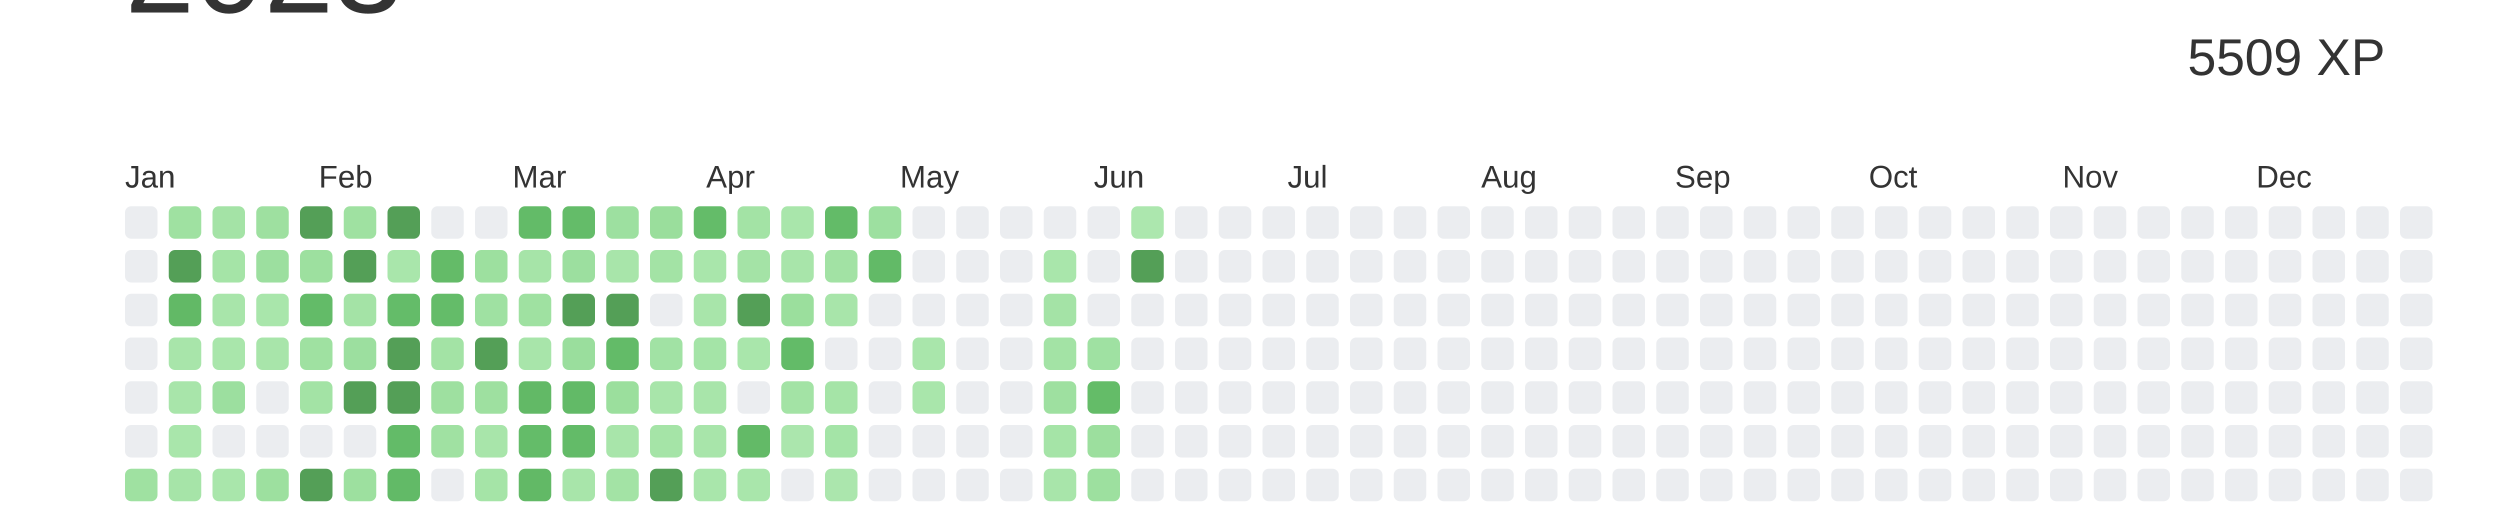
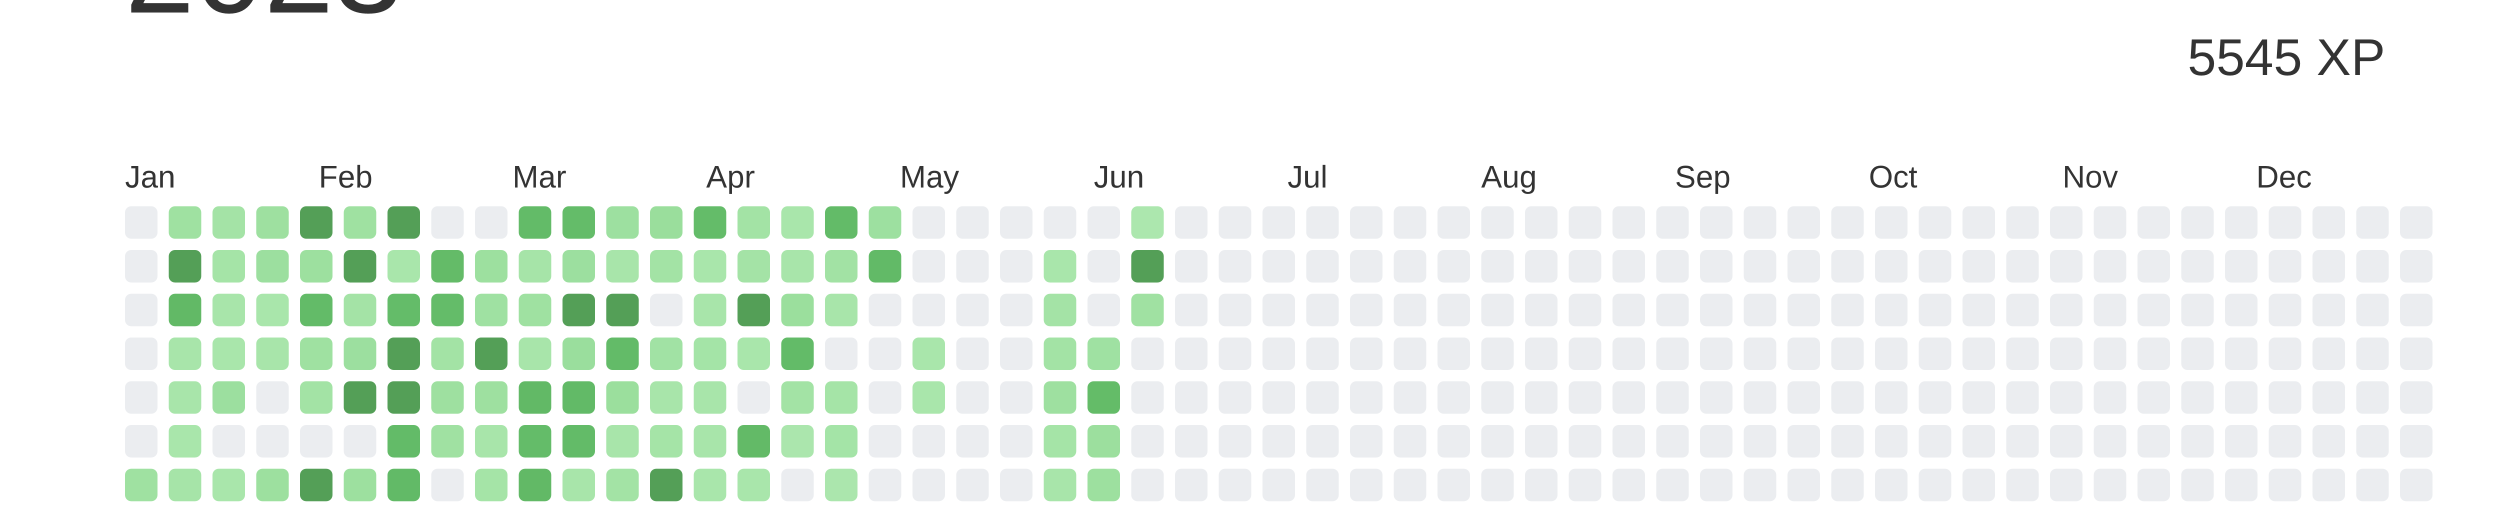
<svg xmlns="http://www.w3.org/2000/svg" baseProfile="full" height="42mm" version="1.1" viewBox="0,0,200,42" width="200mm">
  <defs />
  <rect fill="#ffffff" height="42" width="200" x="0" y="0" />
  <text alignment-baseline="hanging" fill="#333333" style="font-size:10.0px; font-family:Arial;" x="10" y="1">2023</text>
-   <text alignment-baseline="hanging" fill="#333333" style="font-size:4.125px; font-family:Arial;" x="175" y="6">5509 XP</text>
+   <text alignment-baseline="hanging" fill="#333333" style="font-size:4.125px; font-family:Arial;" x="175" y="6">5545 XP</text>
  <text fill="#333333" style="font-size:2.5px; font-family:Arial" x="10.0" y="15">Jan</text>
  <text fill="#333333" style="font-size:2.5px; font-family:Arial" x="25.5" y="15">Feb</text>
  <text fill="#333333" style="font-size:2.5px; font-family:Arial" x="41.0" y="15">Mar</text>
  <text fill="#333333" style="font-size:2.5px; font-family:Arial" x="56.5" y="15">Apr</text>
  <text fill="#333333" style="font-size:2.5px; font-family:Arial" x="72.0" y="15">May</text>
  <text fill="#333333" style="font-size:2.5px; font-family:Arial" x="87.5" y="15">Jun</text>
  <text fill="#333333" style="font-size:2.5px; font-family:Arial" x="103.0" y="15">Jul</text>
  <text fill="#333333" style="font-size:2.5px; font-family:Arial" x="118.5" y="15">Aug</text>
  <text fill="#333333" style="font-size:2.5px; font-family:Arial" x="134.0" y="15">Sep</text>
  <text fill="#333333" style="font-size:2.5px; font-family:Arial" x="149.5" y="15">Oct</text>
  <text fill="#333333" style="font-size:2.5px; font-family:Arial" x="165.0" y="15">Nov</text>
  <text fill="#333333" style="font-size:2.5px; font-family:Arial" x="180.5" y="15">Dec</text>
  <rect fill="#EBEDF0" height="2.6" rx="0.5" ry="0.5" width="2.6" x="10.0" y="16.5" />
  <rect fill="#EBEDF0" height="2.6" rx="0.5" ry="0.5" width="2.6" x="10.0" y="20.0" />
  <rect fill="#EBEDF0" height="2.6" rx="0.5" ry="0.5" width="2.6" x="10.0" y="23.5" />
  <rect fill="#EBEDF0" height="2.6" rx="0.5" ry="0.5" width="2.6" x="10.0" y="27.0" />
  <rect fill="#EBEDF0" height="2.6" rx="0.5" ry="0.5" width="2.6" x="10.0" y="30.5" />
  <rect fill="#EBEDF0" height="2.6" rx="0.5" ry="0.5" width="2.6" x="10.0" y="34.0" />
  <rect fill="#9fe1a1" height="2.6" rx="0.5" ry="0.5" width="2.6" x="10.0" y="37.5" />
  <rect fill="#9fe1a1" height="2.6" rx="0.5" ry="0.5" width="2.6" x="13.5" y="16.5" />
  <rect fill="#549F57" height="2.6" rx="0.5" ry="0.5" width="2.6" x="13.5" y="20.0" />
  <rect fill="#62b966" height="2.6" rx="0.5" ry="0.5" width="2.6" x="13.5" y="23.5" />
  <rect fill="#a8e5aa" height="2.6" rx="0.5" ry="0.5" width="2.6" x="13.5" y="27.0" />
  <rect fill="#a8e5aa" height="2.6" rx="0.5" ry="0.5" width="2.6" x="13.5" y="30.5" />
  <rect fill="#a9e6ab" height="2.6" rx="0.5" ry="0.5" width="2.6" x="13.5" y="34.0" />
  <rect fill="#a6e4a8" height="2.6" rx="0.5" ry="0.5" width="2.6" x="13.5" y="37.5" />
  <rect fill="#a4e3a6" height="2.6" rx="0.5" ry="0.5" width="2.6" x="17.0" y="16.5" />
  <rect fill="#a5e4a7" height="2.6" rx="0.5" ry="0.5" width="2.6" x="17.0" y="20.0" />
  <rect fill="#a8e5aa" height="2.6" rx="0.5" ry="0.5" width="2.6" x="17.0" y="23.5" />
  <rect fill="#a9e6ab" height="2.6" rx="0.5" ry="0.5" width="2.6" x="17.0" y="27.0" />
  <rect fill="#9cdf9f" height="2.6" rx="0.5" ry="0.5" width="2.6" x="17.0" y="30.5" />
  <rect fill="#EBEDF0" height="2.6" rx="0.5" ry="0.5" width="2.6" x="17.0" y="34.0" />
  <rect fill="#a9e6ab" height="2.6" rx="0.5" ry="0.5" width="2.6" x="17.0" y="37.5" />
  <rect fill="#9ee0a0" height="2.6" rx="0.5" ry="0.5" width="2.6" x="20.5" y="16.5" />
  <rect fill="#9cdf9f" height="2.6" rx="0.5" ry="0.5" width="2.6" x="20.5" y="20.0" />
  <rect fill="#a9e6ab" height="2.6" rx="0.5" ry="0.5" width="2.6" x="20.5" y="23.5" />
  <rect fill="#a8e5aa" height="2.6" rx="0.5" ry="0.5" width="2.6" x="20.5" y="27.0" />
  <rect fill="#EBEDF0" height="2.6" rx="0.5" ry="0.5" width="2.6" x="20.5" y="30.5" />
  <rect fill="#EBEDF0" height="2.6" rx="0.5" ry="0.5" width="2.6" x="20.5" y="34.0" />
  <rect fill="#9de09f" height="2.6" rx="0.5" ry="0.5" width="2.6" x="20.5" y="37.5" />
  <rect fill="#549F57" height="2.6" rx="0.5" ry="0.5" width="2.6" x="24.0" y="16.5" />
  <rect fill="#9de09f" height="2.6" rx="0.5" ry="0.5" width="2.6" x="24.0" y="20.0" />
  <rect fill="#63bb68" height="2.6" rx="0.5" ry="0.5" width="2.6" x="24.0" y="23.5" />
  <rect fill="#9fe1a1" height="2.6" rx="0.5" ry="0.5" width="2.6" x="24.0" y="27.0" />
  <rect fill="#a3e3a5" height="2.6" rx="0.5" ry="0.5" width="2.6" x="24.0" y="30.5" />
  <rect fill="#EBEDF0" height="2.6" rx="0.5" ry="0.5" width="2.6" x="24.0" y="34.0" />
  <rect fill="#549F57" height="2.6" rx="0.5" ry="0.5" width="2.6" x="24.0" y="37.5" />
  <rect fill="#9fe1a1" height="2.6" rx="0.5" ry="0.5" width="2.6" x="27.5" y="16.5" />
  <rect fill="#549F57" height="2.6" rx="0.5" ry="0.5" width="2.6" x="27.5" y="20.0" />
  <rect fill="#a4e3a6" height="2.6" rx="0.5" ry="0.5" width="2.6" x="27.5" y="23.5" />
  <rect fill="#9cdf9f" height="2.6" rx="0.5" ry="0.5" width="2.6" x="27.5" y="27.0" />
  <rect fill="#549F57" height="2.6" rx="0.5" ry="0.5" width="2.6" x="27.5" y="30.5" />
  <rect fill="#EBEDF0" height="2.6" rx="0.5" ry="0.5" width="2.6" x="27.5" y="34.0" />
  <rect fill="#9de09f" height="2.6" rx="0.5" ry="0.5" width="2.6" x="27.5" y="37.5" />
  <rect fill="#549F57" height="2.6" rx="0.5" ry="0.5" width="2.6" x="31.0" y="16.5" />
  <rect fill="#a9e6ab" height="2.6" rx="0.5" ry="0.5" width="2.6" x="31.0" y="20.0" />
  <rect fill="#64bc69" height="2.6" rx="0.5" ry="0.5" width="2.6" x="31.0" y="23.5" />
  <rect fill="#549F57" height="2.6" rx="0.5" ry="0.5" width="2.6" x="31.0" y="27.0" />
  <rect fill="#549F57" height="2.6" rx="0.5" ry="0.5" width="2.6" x="31.0" y="30.5" />
  <rect fill="#63bb68" height="2.6" rx="0.5" ry="0.5" width="2.6" x="31.0" y="34.0" />
  <rect fill="#62ba67" height="2.6" rx="0.5" ry="0.5" width="2.6" x="31.0" y="37.5" />
  <rect fill="#EBEDF0" height="2.6" rx="0.5" ry="0.5" width="2.6" x="34.5" y="16.5" />
  <rect fill="#64bb68" height="2.6" rx="0.5" ry="0.5" width="2.6" x="34.5" y="20.0" />
  <rect fill="#64bc69" height="2.6" rx="0.5" ry="0.5" width="2.6" x="34.5" y="23.5" />
  <rect fill="#a3e3a5" height="2.6" rx="0.5" ry="0.5" width="2.6" x="34.5" y="27.0" />
  <rect fill="#9ee0a0" height="2.6" rx="0.5" ry="0.5" width="2.6" x="34.5" y="30.5" />
  <rect fill="#a0e1a2" height="2.6" rx="0.5" ry="0.5" width="2.6" x="34.5" y="34.0" />
  <rect fill="#EBEDF0" height="2.6" rx="0.5" ry="0.5" width="2.6" x="34.5" y="37.5" />
  <rect fill="#EBEDF0" height="2.6" rx="0.5" ry="0.5" width="2.6" x="38.0" y="16.5" />
  <rect fill="#9de09f" height="2.6" rx="0.5" ry="0.5" width="2.6" x="38.0" y="20.0" />
  <rect fill="#9fe1a2" height="2.6" rx="0.5" ry="0.5" width="2.6" x="38.0" y="23.5" />
  <rect fill="#549F57" height="2.6" rx="0.5" ry="0.5" width="2.6" x="38.0" y="27.0" />
  <rect fill="#9ee0a0" height="2.6" rx="0.5" ry="0.5" width="2.6" x="38.0" y="30.5" />
  <rect fill="#a8e5aa" height="2.6" rx="0.5" ry="0.5" width="2.6" x="38.0" y="34.0" />
  <rect fill="#a5e4a7" height="2.6" rx="0.5" ry="0.5" width="2.6" x="38.0" y="37.5" />
  <rect fill="#63bb68" height="2.6" rx="0.5" ry="0.5" width="2.6" x="41.5" y="16.5" />
  <rect fill="#a6e4a8" height="2.6" rx="0.5" ry="0.5" width="2.6" x="41.5" y="20.0" />
  <rect fill="#9fe1a1" height="2.6" rx="0.5" ry="0.5" width="2.6" x="41.5" y="23.5" />
  <rect fill="#a8e5aa" height="2.6" rx="0.5" ry="0.5" width="2.6" x="41.5" y="27.0" />
  <rect fill="#62b966" height="2.6" rx="0.5" ry="0.5" width="2.6" x="41.5" y="30.5" />
  <rect fill="#64bc69" height="2.6" rx="0.5" ry="0.5" width="2.6" x="41.5" y="34.0" />
  <rect fill="#62b966" height="2.6" rx="0.5" ry="0.5" width="2.6" x="41.5" y="37.5" />
  <rect fill="#64bc69" height="2.6" rx="0.5" ry="0.5" width="2.6" x="45.0" y="16.5" />
  <rect fill="#9cdf9f" height="2.6" rx="0.5" ry="0.5" width="2.6" x="45.0" y="20.0" />
  <rect fill="#549F57" height="2.6" rx="0.5" ry="0.5" width="2.6" x="45.0" y="23.5" />
  <rect fill="#9ade9d" height="2.6" rx="0.5" ry="0.5" width="2.6" x="45.0" y="27.0" />
  <rect fill="#62ba67" height="2.6" rx="0.5" ry="0.5" width="2.6" x="45.0" y="30.5" />
  <rect fill="#63bb68" height="2.6" rx="0.5" ry="0.5" width="2.6" x="45.0" y="34.0" />
  <rect fill="#a8e5aa" height="2.6" rx="0.5" ry="0.5" width="2.6" x="45.0" y="37.5" />
  <rect fill="#9de0a0" height="2.6" rx="0.5" ry="0.5" width="2.6" x="48.5" y="16.5" />
  <rect fill="#a8e5aa" height="2.6" rx="0.5" ry="0.5" width="2.6" x="48.5" y="20.0" />
  <rect fill="#549F57" height="2.6" rx="0.5" ry="0.5" width="2.6" x="48.5" y="23.5" />
  <rect fill="#63bb68" height="2.6" rx="0.5" ry="0.5" width="2.6" x="48.5" y="27.0" />
  <rect fill="#9bdf9d" height="2.6" rx="0.5" ry="0.5" width="2.6" x="48.5" y="30.5" />
  <rect fill="#a8e5aa" height="2.6" rx="0.5" ry="0.5" width="2.6" x="48.5" y="34.0" />
  <rect fill="#a3e3a5" height="2.6" rx="0.5" ry="0.5" width="2.6" x="48.5" y="37.5" />
  <rect fill="#9ade9c" height="2.6" rx="0.5" ry="0.5" width="2.6" x="52.0" y="16.5" />
  <rect fill="#a3e3a5" height="2.6" rx="0.5" ry="0.5" width="2.6" x="52.0" y="20.0" />
  <rect fill="#EBEDF0" height="2.6" rx="0.5" ry="0.5" width="2.6" x="52.0" y="23.5" />
  <rect fill="#a1e2a4" height="2.6" rx="0.5" ry="0.5" width="2.6" x="52.0" y="27.0" />
  <rect fill="#a8e5aa" height="2.6" rx="0.5" ry="0.5" width="2.6" x="52.0" y="30.5" />
  <rect fill="#a5e4a7" height="2.6" rx="0.5" ry="0.5" width="2.6" x="52.0" y="34.0" />
  <rect fill="#549F57" height="2.6" rx="0.5" ry="0.5" width="2.6" x="52.0" y="37.5" />
  <rect fill="#64bc69" height="2.6" rx="0.5" ry="0.5" width="2.6" x="55.5" y="16.5" />
  <rect fill="#a9e6ab" height="2.6" rx="0.5" ry="0.5" width="2.6" x="55.5" y="20.0" />
  <rect fill="#a8e5aa" height="2.6" rx="0.5" ry="0.5" width="2.6" x="55.5" y="23.5" />
  <rect fill="#a4e4a7" height="2.6" rx="0.5" ry="0.5" width="2.6" x="55.5" y="27.0" />
  <rect fill="#a8e5aa" height="2.6" rx="0.5" ry="0.5" width="2.6" x="55.5" y="30.5" />
  <rect fill="#a8e5aa" height="2.6" rx="0.5" ry="0.5" width="2.6" x="55.5" y="34.0" />
  <rect fill="#a9e6ab" height="2.6" rx="0.5" ry="0.5" width="2.6" x="55.5" y="37.5" />
  <rect fill="#a3e3a5" height="2.6" rx="0.5" ry="0.5" width="2.6" x="59.0" y="16.5" />
  <rect fill="#a4e3a6" height="2.6" rx="0.5" ry="0.5" width="2.6" x="59.0" y="20.0" />
  <rect fill="#549F57" height="2.6" rx="0.5" ry="0.5" width="2.6" x="59.0" y="23.5" />
  <rect fill="#a9e6ab" height="2.6" rx="0.5" ry="0.5" width="2.6" x="59.0" y="27.0" />
  <rect fill="#EBEDF0" height="2.6" rx="0.5" ry="0.5" width="2.6" x="59.0" y="30.5" />
  <rect fill="#63ba67" height="2.6" rx="0.5" ry="0.5" width="2.6" x="59.0" y="34.0" />
  <rect fill="#a9e6ab" height="2.6" rx="0.5" ry="0.5" width="2.6" x="59.0" y="37.5" />
  <rect fill="#a9e6ab" height="2.6" rx="0.5" ry="0.5" width="2.6" x="62.5" y="16.5" />
  <rect fill="#a8e5aa" height="2.6" rx="0.5" ry="0.5" width="2.6" x="62.5" y="20.0" />
  <rect fill="#9bdf9d" height="2.6" rx="0.5" ry="0.5" width="2.6" x="62.5" y="23.5" />
  <rect fill="#63bb68" height="2.6" rx="0.5" ry="0.5" width="2.6" x="62.5" y="27.0" />
  <rect fill="#a3e3a5" height="2.6" rx="0.5" ry="0.5" width="2.6" x="62.5" y="30.5" />
  <rect fill="#abe6ad" height="2.6" rx="0.5" ry="0.5" width="2.6" x="62.5" y="34.0" />
  <rect fill="#EBEDF0" height="2.6" rx="0.5" ry="0.5" width="2.6" x="62.5" y="37.5" />
  <rect fill="#63bb68" height="2.6" rx="0.5" ry="0.5" width="2.6" x="66.0" y="16.5" />
  <rect fill="#a2e2a4" height="2.6" rx="0.5" ry="0.5" width="2.6" x="66.0" y="20.0" />
  <rect fill="#a8e5aa" height="2.6" rx="0.5" ry="0.5" width="2.6" x="66.0" y="23.5" />
  <rect fill="#EBEDF0" height="2.6" rx="0.5" ry="0.5" width="2.6" x="66.0" y="27.0" />
  <rect fill="#a5e4a7" height="2.6" rx="0.5" ry="0.5" width="2.6" x="66.0" y="30.5" />
  <rect fill="#a4e4a7" height="2.6" rx="0.5" ry="0.5" width="2.6" x="66.0" y="34.0" />
  <rect fill="#abe6ad" height="2.6" rx="0.5" ry="0.5" width="2.6" x="66.0" y="37.5" />
  <rect fill="#9de0a0" height="2.6" rx="0.5" ry="0.5" width="2.6" x="69.5" y="16.5" />
  <rect fill="#62ba67" height="2.6" rx="0.5" ry="0.5" width="2.6" x="69.5" y="20.0" />
  <rect fill="#EBEDF0" height="2.6" rx="0.5" ry="0.5" width="2.6" x="69.5" y="23.5" />
  <rect fill="#EBEDF0" height="2.6" rx="0.5" ry="0.5" width="2.6" x="69.5" y="27.0" />
  <rect fill="#EBEDF0" height="2.6" rx="0.5" ry="0.5" width="2.6" x="69.5" y="30.5" />
  <rect fill="#EBEDF0" height="2.6" rx="0.5" ry="0.5" width="2.6" x="69.5" y="34.0" />
  <rect fill="#EBEDF0" height="2.6" rx="0.5" ry="0.5" width="2.6" x="69.5" y="37.5" />
  <rect fill="#EBEDF0" height="2.6" rx="0.5" ry="0.5" width="2.6" x="73.0" y="16.5" />
  <rect fill="#EBEDF0" height="2.6" rx="0.5" ry="0.5" width="2.6" x="73.0" y="20.0" />
  <rect fill="#EBEDF0" height="2.6" rx="0.5" ry="0.5" width="2.6" x="73.0" y="23.5" />
  <rect fill="#a9e6ab" height="2.6" rx="0.5" ry="0.5" width="2.6" x="73.0" y="27.0" />
  <rect fill="#a9e6ab" height="2.6" rx="0.5" ry="0.5" width="2.6" x="73.0" y="30.5" />
  <rect fill="#EBEDF0" height="2.6" rx="0.5" ry="0.5" width="2.6" x="73.0" y="34.0" />
  <rect fill="#EBEDF0" height="2.6" rx="0.5" ry="0.5" width="2.6" x="73.0" y="37.5" />
  <rect fill="#EBEDF0" height="2.6" rx="0.5" ry="0.5" width="2.6" x="76.5" y="16.5" />
  <rect fill="#EBEDF0" height="2.6" rx="0.5" ry="0.5" width="2.6" x="76.5" y="20.0" />
  <rect fill="#EBEDF0" height="2.6" rx="0.5" ry="0.5" width="2.6" x="76.5" y="23.5" />
  <rect fill="#EBEDF0" height="2.6" rx="0.5" ry="0.5" width="2.6" x="76.5" y="27.0" />
  <rect fill="#EBEDF0" height="2.6" rx="0.5" ry="0.5" width="2.6" x="76.5" y="30.5" />
  <rect fill="#EBEDF0" height="2.6" rx="0.5" ry="0.5" width="2.6" x="76.5" y="34.0" />
  <rect fill="#EBEDF0" height="2.6" rx="0.5" ry="0.5" width="2.6" x="76.5" y="37.5" />
  <rect fill="#EBEDF0" height="2.6" rx="0.5" ry="0.5" width="2.6" x="80.0" y="16.5" />
  <rect fill="#EBEDF0" height="2.6" rx="0.5" ry="0.5" width="2.6" x="80.0" y="20.0" />
  <rect fill="#EBEDF0" height="2.6" rx="0.5" ry="0.5" width="2.6" x="80.0" y="23.5" />
  <rect fill="#EBEDF0" height="2.6" rx="0.5" ry="0.5" width="2.6" x="80.0" y="27.0" />
  <rect fill="#EBEDF0" height="2.6" rx="0.5" ry="0.5" width="2.6" x="80.0" y="30.5" />
  <rect fill="#EBEDF0" height="2.6" rx="0.5" ry="0.5" width="2.6" x="80.0" y="34.0" />
  <rect fill="#EBEDF0" height="2.6" rx="0.5" ry="0.5" width="2.6" x="80.0" y="37.5" />
  <rect fill="#EBEDF0" height="2.6" rx="0.5" ry="0.5" width="2.6" x="83.5" y="16.5" />
  <rect fill="#a9e6ab" height="2.6" rx="0.5" ry="0.5" width="2.6" x="83.5" y="20.0" />
  <rect fill="#a4e3a6" height="2.6" rx="0.5" ry="0.5" width="2.6" x="83.5" y="23.5" />
  <rect fill="#a3e3a5" height="2.6" rx="0.5" ry="0.5" width="2.6" x="83.5" y="27.0" />
  <rect fill="#9ee0a0" height="2.6" rx="0.5" ry="0.5" width="2.6" x="83.5" y="30.5" />
  <rect fill="#a5e4a7" height="2.6" rx="0.5" ry="0.5" width="2.6" x="83.5" y="34.0" />
  <rect fill="#a8e5aa" height="2.6" rx="0.5" ry="0.5" width="2.6" x="83.5" y="37.5" />
  <rect fill="#EBEDF0" height="2.6" rx="0.5" ry="0.5" width="2.6" x="87.0" y="16.5" />
  <rect fill="#EBEDF0" height="2.6" rx="0.5" ry="0.5" width="2.6" x="87.0" y="20.0" />
  <rect fill="#EBEDF0" height="2.6" rx="0.5" ry="0.5" width="2.6" x="87.0" y="23.5" />
  <rect fill="#9fe1a2" height="2.6" rx="0.5" ry="0.5" width="2.6" x="87.0" y="27.0" />
  <rect fill="#64bc68" height="2.6" rx="0.5" ry="0.5" width="2.6" x="87.0" y="30.5" />
  <rect fill="#9cdf9e" height="2.6" rx="0.5" ry="0.5" width="2.6" x="87.0" y="34.0" />
  <rect fill="#9de09f" height="2.6" rx="0.5" ry="0.5" width="2.6" x="87.0" y="37.5" />
  <rect fill="#ace7ae" height="2.6" rx="0.5" ry="0.5" width="2.6" x="90.5" y="16.5" />
  <rect fill="#549F57" height="2.6" rx="0.5" ry="0.5" width="2.6" x="90.5" y="20.0" />
-   <rect fill="#EBEDF0" height="2.6" rx="0.5" ry="0.5" width="2.6" x="90.5" y="23.5" />
+   <rect fill="#a0e1a2" height="2.6" rx="0.5" ry="0.5" width="2.6" x="90.5" y="23.5" />
  <rect fill="#EBEDF0" height="2.6" rx="0.5" ry="0.5" width="2.6" x="90.5" y="27.0" />
  <rect fill="#EBEDF0" height="2.6" rx="0.5" ry="0.5" width="2.6" x="90.5" y="30.5" />
  <rect fill="#EBEDF0" height="2.6" rx="0.5" ry="0.5" width="2.6" x="90.5" y="34.0" />
  <rect fill="#EBEDF0" height="2.6" rx="0.5" ry="0.5" width="2.6" x="90.5" y="37.5" />
  <rect fill="#EBEDF0" height="2.6" rx="0.5" ry="0.5" width="2.6" x="94.0" y="16.5" />
  <rect fill="#EBEDF0" height="2.6" rx="0.5" ry="0.5" width="2.6" x="94.0" y="20.0" />
  <rect fill="#EBEDF0" height="2.6" rx="0.5" ry="0.5" width="2.6" x="94.0" y="23.5" />
  <rect fill="#EBEDF0" height="2.6" rx="0.5" ry="0.5" width="2.6" x="94.0" y="27.0" />
  <rect fill="#EBEDF0" height="2.6" rx="0.5" ry="0.5" width="2.6" x="94.0" y="30.5" />
  <rect fill="#EBEDF0" height="2.6" rx="0.5" ry="0.5" width="2.6" x="94.0" y="34.0" />
  <rect fill="#EBEDF0" height="2.6" rx="0.5" ry="0.5" width="2.6" x="94.0" y="37.5" />
  <rect fill="#EBEDF0" height="2.6" rx="0.5" ry="0.5" width="2.6" x="97.5" y="16.5" />
  <rect fill="#EBEDF0" height="2.6" rx="0.5" ry="0.5" width="2.6" x="97.5" y="20.0" />
  <rect fill="#EBEDF0" height="2.6" rx="0.5" ry="0.5" width="2.6" x="97.5" y="23.5" />
  <rect fill="#EBEDF0" height="2.6" rx="0.5" ry="0.5" width="2.6" x="97.5" y="27.0" />
  <rect fill="#EBEDF0" height="2.6" rx="0.5" ry="0.5" width="2.6" x="97.5" y="30.5" />
  <rect fill="#EBEDF0" height="2.6" rx="0.5" ry="0.5" width="2.6" x="97.5" y="34.0" />
  <rect fill="#EBEDF0" height="2.6" rx="0.5" ry="0.5" width="2.6" x="97.5" y="37.5" />
  <rect fill="#EBEDF0" height="2.6" rx="0.5" ry="0.5" width="2.6" x="101.0" y="16.5" />
  <rect fill="#EBEDF0" height="2.6" rx="0.5" ry="0.5" width="2.6" x="101.0" y="20.0" />
  <rect fill="#EBEDF0" height="2.6" rx="0.5" ry="0.5" width="2.6" x="101.0" y="23.5" />
  <rect fill="#EBEDF0" height="2.6" rx="0.5" ry="0.5" width="2.6" x="101.0" y="27.0" />
  <rect fill="#EBEDF0" height="2.6" rx="0.5" ry="0.5" width="2.6" x="101.0" y="30.5" />
  <rect fill="#EBEDF0" height="2.6" rx="0.5" ry="0.5" width="2.6" x="101.0" y="34.0" />
  <rect fill="#EBEDF0" height="2.6" rx="0.5" ry="0.5" width="2.6" x="101.0" y="37.5" />
  <rect fill="#EBEDF0" height="2.6" rx="0.5" ry="0.5" width="2.6" x="104.5" y="16.5" />
  <rect fill="#EBEDF0" height="2.6" rx="0.5" ry="0.5" width="2.6" x="104.5" y="20.0" />
  <rect fill="#EBEDF0" height="2.6" rx="0.5" ry="0.5" width="2.6" x="104.5" y="23.5" />
  <rect fill="#EBEDF0" height="2.6" rx="0.5" ry="0.5" width="2.6" x="104.5" y="27.0" />
  <rect fill="#EBEDF0" height="2.6" rx="0.5" ry="0.5" width="2.6" x="104.5" y="30.5" />
  <rect fill="#EBEDF0" height="2.6" rx="0.5" ry="0.5" width="2.6" x="104.5" y="34.0" />
  <rect fill="#EBEDF0" height="2.6" rx="0.5" ry="0.5" width="2.6" x="104.5" y="37.5" />
  <rect fill="#EBEDF0" height="2.6" rx="0.5" ry="0.5" width="2.6" x="108.0" y="16.5" />
  <rect fill="#EBEDF0" height="2.6" rx="0.5" ry="0.5" width="2.6" x="108.0" y="20.0" />
  <rect fill="#EBEDF0" height="2.6" rx="0.5" ry="0.5" width="2.6" x="108.0" y="23.5" />
  <rect fill="#EBEDF0" height="2.6" rx="0.5" ry="0.5" width="2.6" x="108.0" y="27.0" />
  <rect fill="#EBEDF0" height="2.6" rx="0.5" ry="0.5" width="2.6" x="108.0" y="30.5" />
  <rect fill="#EBEDF0" height="2.6" rx="0.5" ry="0.5" width="2.6" x="108.0" y="34.0" />
  <rect fill="#EBEDF0" height="2.6" rx="0.5" ry="0.5" width="2.6" x="108.0" y="37.5" />
  <rect fill="#EBEDF0" height="2.6" rx="0.5" ry="0.5" width="2.6" x="111.5" y="16.5" />
  <rect fill="#EBEDF0" height="2.6" rx="0.5" ry="0.5" width="2.6" x="111.5" y="20.0" />
  <rect fill="#EBEDF0" height="2.6" rx="0.5" ry="0.5" width="2.6" x="111.5" y="23.5" />
  <rect fill="#EBEDF0" height="2.6" rx="0.5" ry="0.5" width="2.6" x="111.5" y="27.0" />
  <rect fill="#EBEDF0" height="2.6" rx="0.5" ry="0.5" width="2.6" x="111.5" y="30.5" />
  <rect fill="#EBEDF0" height="2.6" rx="0.5" ry="0.5" width="2.6" x="111.5" y="34.0" />
  <rect fill="#EBEDF0" height="2.6" rx="0.5" ry="0.5" width="2.6" x="111.5" y="37.5" />
  <rect fill="#EBEDF0" height="2.6" rx="0.5" ry="0.5" width="2.6" x="115.0" y="16.5" />
  <rect fill="#EBEDF0" height="2.6" rx="0.5" ry="0.5" width="2.6" x="115.0" y="20.0" />
  <rect fill="#EBEDF0" height="2.6" rx="0.5" ry="0.5" width="2.6" x="115.0" y="23.5" />
  <rect fill="#EBEDF0" height="2.6" rx="0.5" ry="0.5" width="2.6" x="115.0" y="27.0" />
  <rect fill="#EBEDF0" height="2.6" rx="0.5" ry="0.5" width="2.6" x="115.0" y="30.5" />
  <rect fill="#EBEDF0" height="2.6" rx="0.5" ry="0.5" width="2.6" x="115.0" y="34.0" />
  <rect fill="#EBEDF0" height="2.6" rx="0.5" ry="0.5" width="2.6" x="115.0" y="37.5" />
  <rect fill="#EBEDF0" height="2.6" rx="0.5" ry="0.5" width="2.6" x="118.5" y="16.5" />
  <rect fill="#EBEDF0" height="2.6" rx="0.5" ry="0.5" width="2.6" x="118.5" y="20.0" />
  <rect fill="#EBEDF0" height="2.6" rx="0.5" ry="0.5" width="2.6" x="118.5" y="23.5" />
  <rect fill="#EBEDF0" height="2.6" rx="0.5" ry="0.5" width="2.6" x="118.5" y="27.0" />
  <rect fill="#EBEDF0" height="2.6" rx="0.5" ry="0.5" width="2.6" x="118.5" y="30.5" />
  <rect fill="#EBEDF0" height="2.6" rx="0.5" ry="0.5" width="2.6" x="118.5" y="34.0" />
  <rect fill="#EBEDF0" height="2.6" rx="0.5" ry="0.5" width="2.6" x="118.5" y="37.5" />
  <rect fill="#EBEDF0" height="2.6" rx="0.5" ry="0.5" width="2.6" x="122.0" y="16.5" />
  <rect fill="#EBEDF0" height="2.6" rx="0.5" ry="0.5" width="2.6" x="122.0" y="20.0" />
  <rect fill="#EBEDF0" height="2.6" rx="0.5" ry="0.5" width="2.6" x="122.0" y="23.5" />
  <rect fill="#EBEDF0" height="2.6" rx="0.5" ry="0.5" width="2.6" x="122.0" y="27.0" />
  <rect fill="#EBEDF0" height="2.6" rx="0.5" ry="0.5" width="2.6" x="122.0" y="30.5" />
  <rect fill="#EBEDF0" height="2.6" rx="0.5" ry="0.5" width="2.6" x="122.0" y="34.0" />
  <rect fill="#EBEDF0" height="2.6" rx="0.5" ry="0.5" width="2.6" x="122.0" y="37.5" />
  <rect fill="#EBEDF0" height="2.6" rx="0.5" ry="0.5" width="2.6" x="125.5" y="16.5" />
  <rect fill="#EBEDF0" height="2.6" rx="0.5" ry="0.5" width="2.6" x="125.5" y="20.0" />
  <rect fill="#EBEDF0" height="2.6" rx="0.5" ry="0.5" width="2.6" x="125.5" y="23.5" />
  <rect fill="#EBEDF0" height="2.6" rx="0.5" ry="0.5" width="2.6" x="125.5" y="27.0" />
  <rect fill="#EBEDF0" height="2.6" rx="0.5" ry="0.5" width="2.6" x="125.5" y="30.5" />
  <rect fill="#EBEDF0" height="2.6" rx="0.5" ry="0.5" width="2.6" x="125.5" y="34.0" />
  <rect fill="#EBEDF0" height="2.6" rx="0.5" ry="0.5" width="2.6" x="125.5" y="37.5" />
  <rect fill="#EBEDF0" height="2.6" rx="0.5" ry="0.5" width="2.6" x="129.0" y="16.5" />
  <rect fill="#EBEDF0" height="2.6" rx="0.5" ry="0.5" width="2.6" x="129.0" y="20.0" />
  <rect fill="#EBEDF0" height="2.6" rx="0.5" ry="0.5" width="2.6" x="129.0" y="23.5" />
  <rect fill="#EBEDF0" height="2.6" rx="0.5" ry="0.5" width="2.6" x="129.0" y="27.0" />
  <rect fill="#EBEDF0" height="2.6" rx="0.5" ry="0.5" width="2.6" x="129.0" y="30.5" />
  <rect fill="#EBEDF0" height="2.6" rx="0.5" ry="0.5" width="2.6" x="129.0" y="34.0" />
  <rect fill="#EBEDF0" height="2.6" rx="0.5" ry="0.5" width="2.6" x="129.0" y="37.5" />
  <rect fill="#EBEDF0" height="2.6" rx="0.5" ry="0.5" width="2.6" x="132.5" y="16.5" />
  <rect fill="#EBEDF0" height="2.6" rx="0.5" ry="0.5" width="2.6" x="132.5" y="20.0" />
  <rect fill="#EBEDF0" height="2.6" rx="0.5" ry="0.5" width="2.6" x="132.5" y="23.5" />
  <rect fill="#EBEDF0" height="2.6" rx="0.5" ry="0.5" width="2.6" x="132.5" y="27.0" />
  <rect fill="#EBEDF0" height="2.6" rx="0.5" ry="0.5" width="2.6" x="132.5" y="30.5" />
  <rect fill="#EBEDF0" height="2.6" rx="0.5" ry="0.5" width="2.6" x="132.5" y="34.0" />
  <rect fill="#EBEDF0" height="2.6" rx="0.5" ry="0.5" width="2.6" x="132.5" y="37.5" />
  <rect fill="#EBEDF0" height="2.6" rx="0.5" ry="0.5" width="2.6" x="136.0" y="16.5" />
  <rect fill="#EBEDF0" height="2.6" rx="0.5" ry="0.5" width="2.6" x="136.0" y="20.0" />
  <rect fill="#EBEDF0" height="2.6" rx="0.5" ry="0.5" width="2.6" x="136.0" y="23.5" />
  <rect fill="#EBEDF0" height="2.6" rx="0.5" ry="0.5" width="2.6" x="136.0" y="27.0" />
  <rect fill="#EBEDF0" height="2.6" rx="0.5" ry="0.5" width="2.6" x="136.0" y="30.5" />
  <rect fill="#EBEDF0" height="2.6" rx="0.5" ry="0.5" width="2.6" x="136.0" y="34.0" />
  <rect fill="#EBEDF0" height="2.6" rx="0.5" ry="0.5" width="2.6" x="136.0" y="37.5" />
  <rect fill="#EBEDF0" height="2.6" rx="0.5" ry="0.5" width="2.6" x="139.5" y="16.5" />
  <rect fill="#EBEDF0" height="2.6" rx="0.5" ry="0.5" width="2.6" x="139.5" y="20.0" />
  <rect fill="#EBEDF0" height="2.6" rx="0.5" ry="0.5" width="2.6" x="139.5" y="23.5" />
  <rect fill="#EBEDF0" height="2.6" rx="0.5" ry="0.5" width="2.6" x="139.5" y="27.0" />
  <rect fill="#EBEDF0" height="2.6" rx="0.5" ry="0.5" width="2.6" x="139.5" y="30.5" />
  <rect fill="#EBEDF0" height="2.6" rx="0.5" ry="0.5" width="2.6" x="139.5" y="34.0" />
  <rect fill="#EBEDF0" height="2.6" rx="0.5" ry="0.5" width="2.6" x="139.5" y="37.5" />
  <rect fill="#EBEDF0" height="2.6" rx="0.5" ry="0.5" width="2.6" x="143.0" y="16.5" />
  <rect fill="#EBEDF0" height="2.6" rx="0.5" ry="0.5" width="2.6" x="143.0" y="20.0" />
  <rect fill="#EBEDF0" height="2.6" rx="0.5" ry="0.5" width="2.6" x="143.0" y="23.5" />
  <rect fill="#EBEDF0" height="2.6" rx="0.5" ry="0.5" width="2.6" x="143.0" y="27.0" />
  <rect fill="#EBEDF0" height="2.6" rx="0.5" ry="0.5" width="2.6" x="143.0" y="30.5" />
  <rect fill="#EBEDF0" height="2.6" rx="0.5" ry="0.5" width="2.6" x="143.0" y="34.0" />
  <rect fill="#EBEDF0" height="2.6" rx="0.5" ry="0.5" width="2.6" x="143.0" y="37.5" />
  <rect fill="#EBEDF0" height="2.6" rx="0.5" ry="0.5" width="2.6" x="146.5" y="16.5" />
  <rect fill="#EBEDF0" height="2.6" rx="0.5" ry="0.5" width="2.6" x="146.5" y="20.0" />
  <rect fill="#EBEDF0" height="2.6" rx="0.5" ry="0.5" width="2.6" x="146.5" y="23.5" />
  <rect fill="#EBEDF0" height="2.6" rx="0.5" ry="0.5" width="2.6" x="146.5" y="27.0" />
  <rect fill="#EBEDF0" height="2.6" rx="0.5" ry="0.5" width="2.6" x="146.5" y="30.5" />
  <rect fill="#EBEDF0" height="2.6" rx="0.5" ry="0.5" width="2.6" x="146.5" y="34.0" />
  <rect fill="#EBEDF0" height="2.6" rx="0.5" ry="0.5" width="2.6" x="146.5" y="37.5" />
  <rect fill="#EBEDF0" height="2.6" rx="0.5" ry="0.5" width="2.6" x="150.0" y="16.5" />
  <rect fill="#EBEDF0" height="2.6" rx="0.5" ry="0.5" width="2.6" x="150.0" y="20.0" />
  <rect fill="#EBEDF0" height="2.6" rx="0.5" ry="0.5" width="2.6" x="150.0" y="23.5" />
  <rect fill="#EBEDF0" height="2.6" rx="0.5" ry="0.5" width="2.6" x="150.0" y="27.0" />
  <rect fill="#EBEDF0" height="2.6" rx="0.5" ry="0.5" width="2.6" x="150.0" y="30.5" />
  <rect fill="#EBEDF0" height="2.6" rx="0.5" ry="0.5" width="2.6" x="150.0" y="34.0" />
  <rect fill="#EBEDF0" height="2.6" rx="0.5" ry="0.5" width="2.6" x="150.0" y="37.5" />
  <rect fill="#EBEDF0" height="2.6" rx="0.5" ry="0.5" width="2.6" x="153.5" y="16.5" />
  <rect fill="#EBEDF0" height="2.6" rx="0.5" ry="0.5" width="2.6" x="153.5" y="20.0" />
  <rect fill="#EBEDF0" height="2.6" rx="0.5" ry="0.5" width="2.6" x="153.5" y="23.5" />
  <rect fill="#EBEDF0" height="2.6" rx="0.5" ry="0.5" width="2.6" x="153.5" y="27.0" />
  <rect fill="#EBEDF0" height="2.6" rx="0.5" ry="0.5" width="2.6" x="153.5" y="30.5" />
  <rect fill="#EBEDF0" height="2.6" rx="0.5" ry="0.5" width="2.6" x="153.5" y="34.0" />
  <rect fill="#EBEDF0" height="2.6" rx="0.5" ry="0.5" width="2.6" x="153.5" y="37.5" />
  <rect fill="#EBEDF0" height="2.6" rx="0.5" ry="0.5" width="2.6" x="157.0" y="16.5" />
  <rect fill="#EBEDF0" height="2.6" rx="0.5" ry="0.5" width="2.6" x="157.0" y="20.0" />
  <rect fill="#EBEDF0" height="2.6" rx="0.5" ry="0.5" width="2.6" x="157.0" y="23.5" />
  <rect fill="#EBEDF0" height="2.6" rx="0.5" ry="0.5" width="2.6" x="157.0" y="27.0" />
  <rect fill="#EBEDF0" height="2.6" rx="0.5" ry="0.5" width="2.6" x="157.0" y="30.5" />
  <rect fill="#EBEDF0" height="2.6" rx="0.5" ry="0.5" width="2.6" x="157.0" y="34.0" />
  <rect fill="#EBEDF0" height="2.6" rx="0.5" ry="0.5" width="2.6" x="157.0" y="37.5" />
  <rect fill="#EBEDF0" height="2.6" rx="0.5" ry="0.5" width="2.6" x="160.5" y="16.5" />
  <rect fill="#EBEDF0" height="2.6" rx="0.5" ry="0.5" width="2.6" x="160.5" y="20.0" />
  <rect fill="#EBEDF0" height="2.6" rx="0.5" ry="0.5" width="2.6" x="160.5" y="23.5" />
  <rect fill="#EBEDF0" height="2.6" rx="0.5" ry="0.5" width="2.6" x="160.5" y="27.0" />
  <rect fill="#EBEDF0" height="2.6" rx="0.5" ry="0.5" width="2.6" x="160.5" y="30.5" />
  <rect fill="#EBEDF0" height="2.6" rx="0.5" ry="0.5" width="2.6" x="160.5" y="34.0" />
  <rect fill="#EBEDF0" height="2.6" rx="0.5" ry="0.5" width="2.6" x="160.5" y="37.5" />
  <rect fill="#EBEDF0" height="2.6" rx="0.5" ry="0.5" width="2.6" x="164.0" y="16.5" />
  <rect fill="#EBEDF0" height="2.6" rx="0.5" ry="0.5" width="2.6" x="164.0" y="20.0" />
  <rect fill="#EBEDF0" height="2.6" rx="0.5" ry="0.5" width="2.6" x="164.0" y="23.5" />
  <rect fill="#EBEDF0" height="2.6" rx="0.5" ry="0.5" width="2.6" x="164.0" y="27.0" />
  <rect fill="#EBEDF0" height="2.6" rx="0.5" ry="0.5" width="2.6" x="164.0" y="30.5" />
  <rect fill="#EBEDF0" height="2.6" rx="0.5" ry="0.5" width="2.6" x="164.0" y="34.0" />
  <rect fill="#EBEDF0" height="2.6" rx="0.5" ry="0.5" width="2.6" x="164.0" y="37.5" />
  <rect fill="#EBEDF0" height="2.6" rx="0.5" ry="0.5" width="2.6" x="167.5" y="16.5" />
  <rect fill="#EBEDF0" height="2.6" rx="0.5" ry="0.5" width="2.6" x="167.5" y="20.0" />
  <rect fill="#EBEDF0" height="2.6" rx="0.5" ry="0.5" width="2.6" x="167.5" y="23.5" />
  <rect fill="#EBEDF0" height="2.6" rx="0.5" ry="0.5" width="2.6" x="167.5" y="27.0" />
  <rect fill="#EBEDF0" height="2.6" rx="0.5" ry="0.5" width="2.6" x="167.5" y="30.5" />
  <rect fill="#EBEDF0" height="2.6" rx="0.5" ry="0.5" width="2.6" x="167.5" y="34.0" />
  <rect fill="#EBEDF0" height="2.6" rx="0.5" ry="0.5" width="2.6" x="167.5" y="37.5" />
  <rect fill="#EBEDF0" height="2.6" rx="0.5" ry="0.5" width="2.6" x="171.0" y="16.5" />
  <rect fill="#EBEDF0" height="2.6" rx="0.5" ry="0.5" width="2.6" x="171.0" y="20.0" />
  <rect fill="#EBEDF0" height="2.6" rx="0.5" ry="0.5" width="2.6" x="171.0" y="23.5" />
  <rect fill="#EBEDF0" height="2.6" rx="0.5" ry="0.5" width="2.6" x="171.0" y="27.0" />
  <rect fill="#EBEDF0" height="2.6" rx="0.5" ry="0.5" width="2.6" x="171.0" y="30.5" />
  <rect fill="#EBEDF0" height="2.6" rx="0.5" ry="0.5" width="2.6" x="171.0" y="34.0" />
  <rect fill="#EBEDF0" height="2.6" rx="0.5" ry="0.5" width="2.6" x="171.0" y="37.5" />
  <rect fill="#EBEDF0" height="2.6" rx="0.5" ry="0.5" width="2.6" x="174.5" y="16.5" />
  <rect fill="#EBEDF0" height="2.6" rx="0.5" ry="0.5" width="2.6" x="174.5" y="20.0" />
  <rect fill="#EBEDF0" height="2.6" rx="0.5" ry="0.5" width="2.6" x="174.5" y="23.5" />
  <rect fill="#EBEDF0" height="2.6" rx="0.5" ry="0.5" width="2.6" x="174.5" y="27.0" />
  <rect fill="#EBEDF0" height="2.6" rx="0.5" ry="0.5" width="2.6" x="174.5" y="30.5" />
  <rect fill="#EBEDF0" height="2.6" rx="0.5" ry="0.5" width="2.6" x="174.5" y="34.0" />
  <rect fill="#EBEDF0" height="2.6" rx="0.5" ry="0.5" width="2.6" x="174.5" y="37.5" />
  <rect fill="#EBEDF0" height="2.6" rx="0.5" ry="0.5" width="2.6" x="178.0" y="16.5" />
  <rect fill="#EBEDF0" height="2.6" rx="0.5" ry="0.5" width="2.6" x="178.0" y="20.0" />
  <rect fill="#EBEDF0" height="2.6" rx="0.5" ry="0.5" width="2.6" x="178.0" y="23.5" />
  <rect fill="#EBEDF0" height="2.6" rx="0.5" ry="0.5" width="2.6" x="178.0" y="27.0" />
  <rect fill="#EBEDF0" height="2.6" rx="0.5" ry="0.5" width="2.6" x="178.0" y="30.5" />
  <rect fill="#EBEDF0" height="2.6" rx="0.5" ry="0.5" width="2.6" x="178.0" y="34.0" />
  <rect fill="#EBEDF0" height="2.6" rx="0.5" ry="0.5" width="2.6" x="178.0" y="37.5" />
  <rect fill="#EBEDF0" height="2.6" rx="0.5" ry="0.5" width="2.6" x="181.5" y="16.5" />
  <rect fill="#EBEDF0" height="2.6" rx="0.5" ry="0.5" width="2.6" x="181.5" y="20.0" />
  <rect fill="#EBEDF0" height="2.6" rx="0.5" ry="0.5" width="2.6" x="181.5" y="23.5" />
  <rect fill="#EBEDF0" height="2.6" rx="0.5" ry="0.5" width="2.6" x="181.5" y="27.0" />
  <rect fill="#EBEDF0" height="2.6" rx="0.5" ry="0.5" width="2.6" x="181.5" y="30.5" />
  <rect fill="#EBEDF0" height="2.6" rx="0.5" ry="0.5" width="2.6" x="181.5" y="34.0" />
  <rect fill="#EBEDF0" height="2.6" rx="0.5" ry="0.5" width="2.6" x="181.5" y="37.5" />
  <rect fill="#EBEDF0" height="2.6" rx="0.5" ry="0.5" width="2.6" x="185.0" y="16.5" />
  <rect fill="#EBEDF0" height="2.6" rx="0.5" ry="0.5" width="2.6" x="185.0" y="20.0" />
  <rect fill="#EBEDF0" height="2.6" rx="0.5" ry="0.5" width="2.6" x="185.0" y="23.5" />
  <rect fill="#EBEDF0" height="2.6" rx="0.5" ry="0.5" width="2.6" x="185.0" y="27.0" />
  <rect fill="#EBEDF0" height="2.6" rx="0.5" ry="0.5" width="2.6" x="185.0" y="30.5" />
  <rect fill="#EBEDF0" height="2.6" rx="0.5" ry="0.5" width="2.6" x="185.0" y="34.0" />
  <rect fill="#EBEDF0" height="2.6" rx="0.5" ry="0.5" width="2.6" x="185.0" y="37.5" />
  <rect fill="#EBEDF0" height="2.6" rx="0.5" ry="0.5" width="2.6" x="188.5" y="16.5" />
  <rect fill="#EBEDF0" height="2.6" rx="0.5" ry="0.5" width="2.6" x="188.5" y="20.0" />
  <rect fill="#EBEDF0" height="2.6" rx="0.5" ry="0.5" width="2.6" x="188.5" y="23.5" />
  <rect fill="#EBEDF0" height="2.6" rx="0.5" ry="0.5" width="2.6" x="188.5" y="27.0" />
  <rect fill="#EBEDF0" height="2.6" rx="0.5" ry="0.5" width="2.6" x="188.5" y="30.5" />
  <rect fill="#EBEDF0" height="2.6" rx="0.5" ry="0.5" width="2.6" x="188.5" y="34.0" />
  <rect fill="#EBEDF0" height="2.6" rx="0.5" ry="0.5" width="2.6" x="188.5" y="37.5" />
  <rect fill="#EBEDF0" height="2.6" rx="0.5" ry="0.5" width="2.6" x="192.0" y="16.5" />
  <rect fill="#EBEDF0" height="2.6" rx="0.5" ry="0.5" width="2.6" x="192.0" y="20.0" />
  <rect fill="#EBEDF0" height="2.6" rx="0.5" ry="0.5" width="2.6" x="192.0" y="23.5" />
  <rect fill="#EBEDF0" height="2.6" rx="0.5" ry="0.5" width="2.6" x="192.0" y="27.0" />
  <rect fill="#EBEDF0" height="2.6" rx="0.5" ry="0.5" width="2.6" x="192.0" y="30.5" />
  <rect fill="#EBEDF0" height="2.6" rx="0.5" ry="0.5" width="2.6" x="192.0" y="34.0" />
  <rect fill="#EBEDF0" height="2.6" rx="0.5" ry="0.5" width="2.6" x="192.0" y="37.5" />
</svg>
